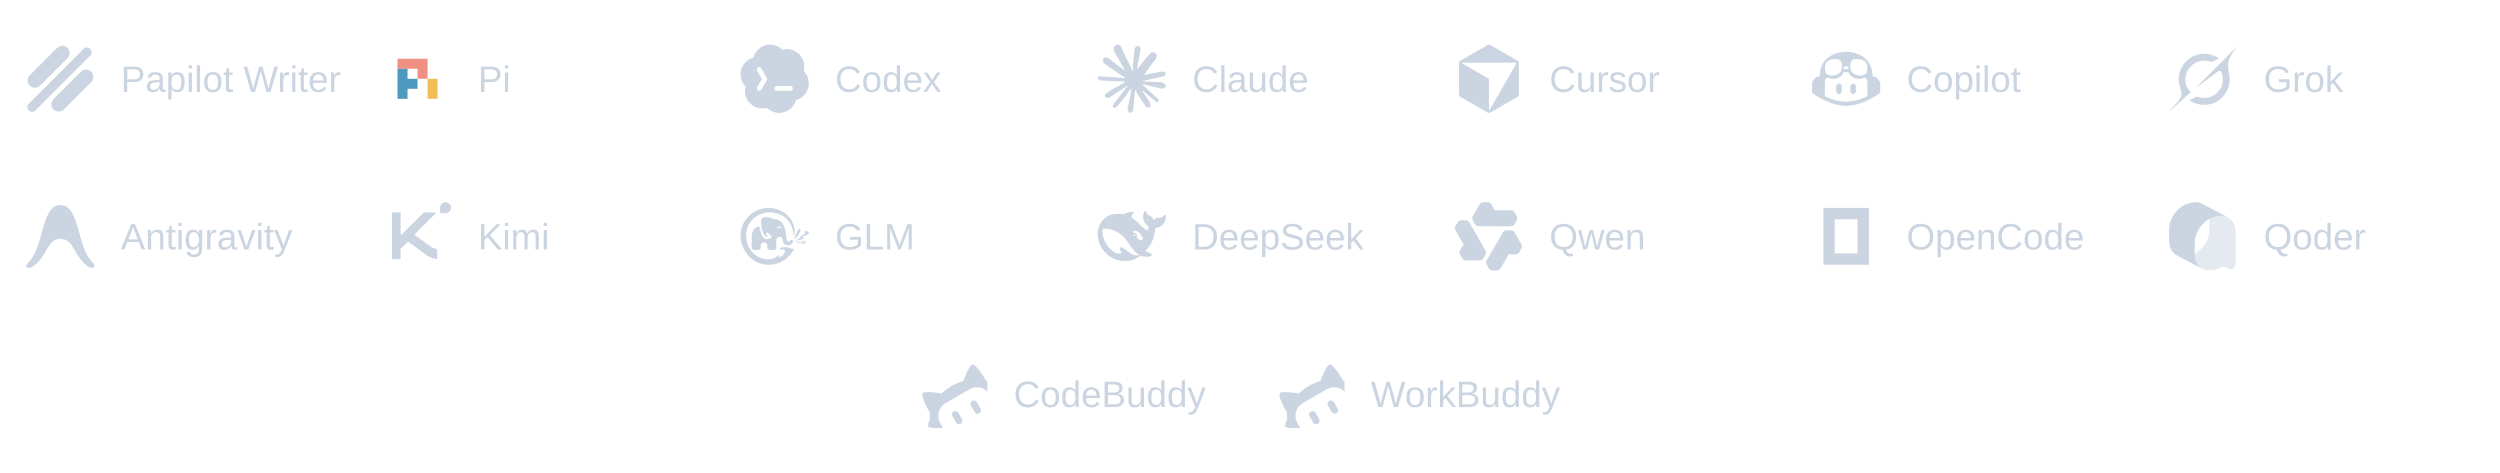
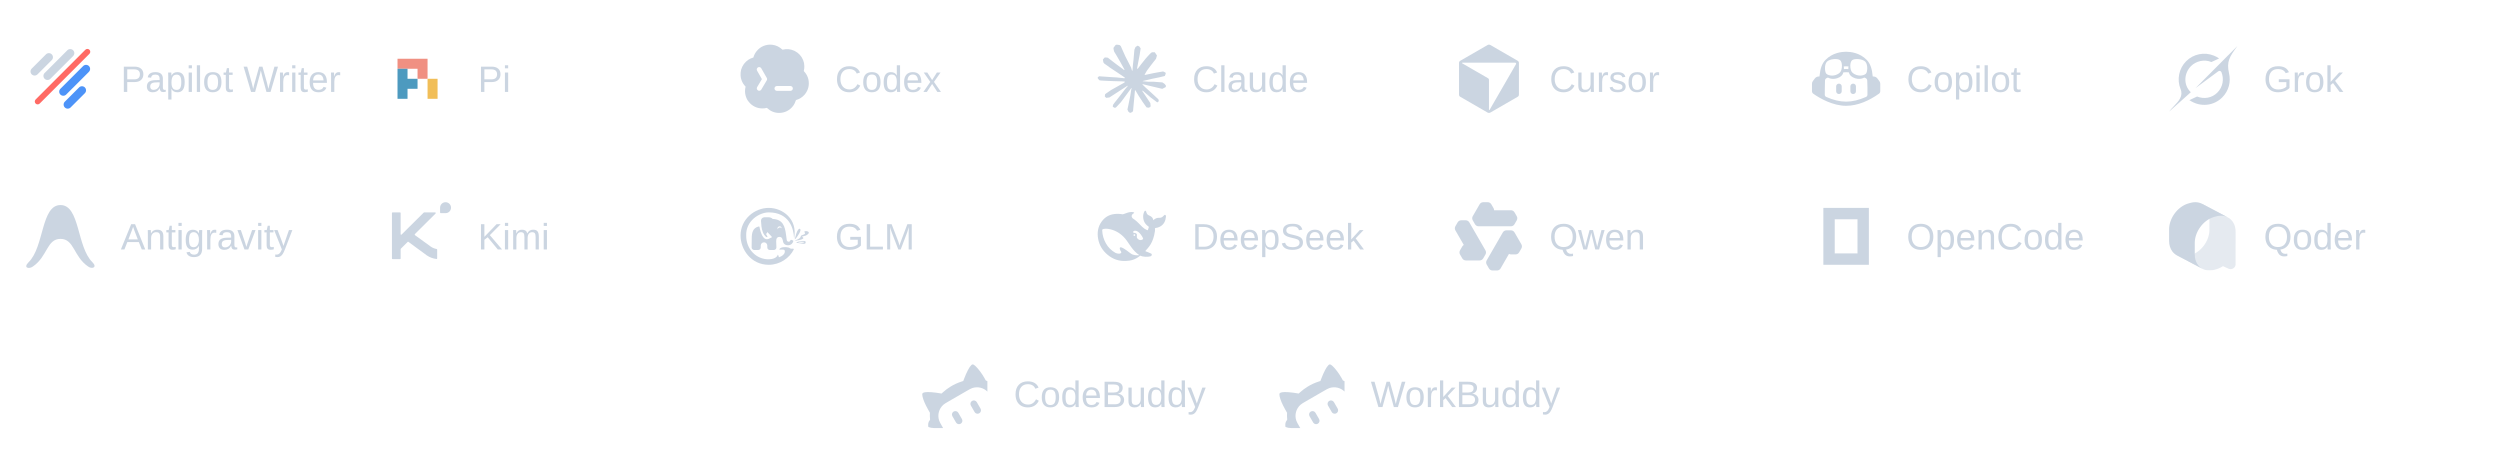
<svg xmlns="http://www.w3.org/2000/svg" width="952" height="180" viewBox="0 0 952 180" role="img" aria-labelledby="title">
  <g transform="translate(10 0)">
-     <svg x="0" y="17" width="26" height="26" viewBox="-237 -250 487 487" fill="#cbd5e1" color="#cbd5e1" fill-rule="evenodd">
-       <g transform="rotate(-45)">
-         <rect x="-180" y="-172" width="380" height="104" rx="52" />
-         <rect x="-310" y="-34" width="620" height="68" rx="34" />
-         <rect x="-180" y="68" width="380" height="104" rx="52" />
+     <svg x="0" y="17" width="26" height="26" viewBox="0 0 64 64" fill="#cbd5e1" color="#cbd5e1" fill-rule="evenodd">
+       <g transform="translate(34.4715 29.5285) scale(0.1125) rotate(-45)">
+         <rect x="-174" y="-229" width="236" height="68" rx="34" fill="currentColor" />
+         <rect x="-124" y="-127" width="336" height="68" rx="34" fill="currentColor" />
+         <rect x="-323" y="-24" width="634" height="48" rx="24" fill="#FF6A64" />
+         <rect x="-124" y="59" width="336" height="68" rx="34" fill="#4D93F8" />
+         <rect x="-174" y="161" width="236" height="68" rx="34" fill="#4D93F8" />
      </g>
    </svg>
    <text x="36" y="35" fill="#cbd5e1" font-family="-apple-system,BlinkMacSystemFont,Segoe UI,Arial,sans-serif" font-size="14" font-weight="500">Papilot Writer</text>
  </g>
  <g transform="translate(146 0)">
    <svg x="0" y="17" width="26" height="26" viewBox="0 0 800 800" fill="#cbd5e1" color="#cbd5e1" fill-rule="evenodd">
      <path fill="#F09082" d="M165.29 165.29H517.36V400H400V282.65H165.29Z" />
      <path fill="#4D9ABF" d="M165.29 282.65H282.65V400H400V517.36H282.65V634.72H165.29Z" />
      <path fill="#F1BE58" d="M517.36 400H634.72V634.72H517.36Z" />
    </svg>
    <text x="36" y="35" fill="#cbd5e1" font-family="-apple-system,BlinkMacSystemFont,Segoe UI,Arial,sans-serif" font-size="14" font-weight="500">Pi</text>
  </g>
  <g transform="translate(282 0)">
    <svg x="0" y="17" width="26" height="26" viewBox="0 0 24 24" fill="#cbd5e1" color="#cbd5e1" fill-rule="evenodd">
      <path clip-rule="evenodd" d="M8.086.457a6.105 6.105 0 013.046-.415c1.333.153 2.521.72 3.564 1.7a.117.117 0 00.107.029c1.408-.346 2.762-.224 4.061.366l.063.03.154.076c1.357.703 2.33 1.77 2.918 3.198.278.679.418 1.388.421 2.126a5.655 5.655 0 01-.18 1.631.167.167 0 00.04.155 5.982 5.982 0 011.578 2.891c.385 1.901-.01 3.615-1.183 5.14l-.182.22a6.063 6.063 0 01-2.934 1.851.162.162 0 00-.108.102c-.255.736-.511 1.364-.987 1.992-1.199 1.582-2.962 2.462-4.948 2.451-1.583-.008-2.986-.587-4.21-1.736a.145.145 0 00-.14-.032c-.518.167-1.04.191-1.604.185a5.924 5.924 0 01-2.595-.622 6.058 6.058 0 01-2.146-1.781c-.203-.269-.404-.522-.551-.821a7.74 7.74 0 01-.495-1.283 6.11 6.11 0 01-.017-3.064.166.166 0 00.008-.074.115.115 0 00-.037-.064 5.958 5.958 0 01-1.38-2.202 5.196 5.196 0 01-.333-1.589 6.915 6.915 0 01.188-2.132c.45-1.484 1.309-2.648 2.577-3.493.282-.188.55-.334.802-.438.286-.12.573-.22.861-.304a.129.129 0 00.087-.087A6.016 6.016 0 015.635 2.31C6.315 1.464 7.132.846 8.086.457zm-.804 7.85a.848.848 0 00-1.473.842l1.694 2.965-1.688 2.848a.849.849 0 001.46.864l1.94-3.272a.849.849 0 00.007-.854l-1.94-3.393zm5.446 6.24a.849.849 0 000 1.695h4.848a.849.849 0 000-1.696h-4.848z" />
    </svg>
    <text x="36" y="35" fill="#cbd5e1" font-family="-apple-system,BlinkMacSystemFont,Segoe UI,Arial,sans-serif" font-size="14" font-weight="500">Codex</text>
  </g>
  <g transform="translate(418 0)">
    <svg x="0" y="17" width="26" height="26" viewBox="0 0 24 24" fill="#cbd5e1" color="#cbd5e1" fill-rule="evenodd">
      <path d="M4.709 15.955l4.72-2.647.08-.23-.08-.128H9.2l-.79-.048-2.698-.073-2.339-.097-2.266-.122-.571-.121L0 11.784l.055-.352.48-.321.686.06 1.52.103 2.278.158 1.652.097 2.449.255h.389l.055-.157-.134-.098-.103-.097-2.358-1.596-2.552-1.688-1.336-.972-.724-.491-.364-.462-.158-1.008.656-.722.881.06.225.061.893.686 1.908 1.476 2.491 1.833.365.304.145-.103.019-.073-.164-.274-1.355-2.446-1.446-2.49-.644-1.032-.17-.619a2.97 2.97 0 01-.104-.729L6.283.134 6.696 0l.996.134.42.364.62 1.414 1.002 2.229 1.555 3.03.456.898.243.832.091.255h.158V9.01l.128-1.706.237-2.095.23-2.695.08-.76.376-.91.747-.492.584.28.48.685-.067.444-.286 1.851-.559 2.903-.364 1.942h.212l.243-.242.985-1.306 1.652-2.064.73-.82.85-.904.547-.431h1.033l.76 1.129-.34 1.166-1.064 1.347-.881 1.142-1.264 1.7-.79 1.36.073.11.188-.02 2.856-.606 1.543-.28 1.841-.315.833.388.091.395-.328.807-1.969.486-2.309.462-3.439.813-.042.03.049.061 1.549.146.662.036h1.622l3.02.225.79.522.474.638-.079.485-1.215.62-1.64-.389-3.829-.91-1.312-.329h-.182v.11l1.093 1.068 2.006 1.81 2.509 2.33.127.578-.322.455-.34-.049-2.205-1.657-.851-.747-1.926-1.62h-.128v.17l.444.649 2.345 3.521.122 1.08-.17.353-.608.213-.668-.122-1.374-1.925-1.415-2.167-1.143-1.943-.14.08-.674 7.254-.316.37-.729.28-.607-.461-.322-.747.322-1.476.389-1.924.315-1.53.286-1.9.17-.632-.012-.042-.14.018-1.434 1.967-2.18 2.945-1.726 1.845-.414.164-.717-.37.067-.662.401-.589 2.388-3.036 1.44-1.882.93-1.086-.006-.158h-.055L4.132 18.56l-1.13.146-.487-.456.061-.746.231-.243 1.908-1.312-.006.006z" />
    </svg>
    <text x="36" y="35" fill="#cbd5e1" font-family="-apple-system,BlinkMacSystemFont,Segoe UI,Arial,sans-serif" font-size="14" font-weight="500">Claude</text>
  </g>
  <g transform="translate(554 0)">
    <svg x="0" y="17" width="26" height="26" viewBox="0 0 24 24" fill="#cbd5e1" color="#cbd5e1" fill-rule="evenodd">
      <path d="M22.106 5.68L12.5.135a.998.998 0 00-.998 0L1.893 5.68a.84.84 0 00-.419.726v11.186c0 .3.16.577.42.727l9.607 5.547a.999.999 0 00.998 0l9.608-5.547a.84.84 0 00.42-.727V6.407a.84.84 0 00-.42-.726zm-.603 1.176L12.228 22.92c-.063.108-.228.064-.228-.061V12.34a.59.59 0 00-.295-.51l-9.11-5.26c-.107-.062-.063-.228.062-.228h18.55c.264 0 .428.286.296.514z" />
    </svg>
    <text x="36" y="35" fill="#cbd5e1" font-family="-apple-system,BlinkMacSystemFont,Segoe UI,Arial,sans-serif" font-size="14" font-weight="500">Cursor</text>
  </g>
  <g transform="translate(690 0)">
    <svg x="0" y="17" width="26" height="26" viewBox="0 0 24 24" fill="#cbd5e1" color="#cbd5e1" fill-rule="evenodd">
      <path d="M19.245 5.364c1.322 1.36 1.877 3.216 2.11 5.817.622 0 1.2.135 1.592.654l.73.964c.21.278.323.61.323.955v2.62c0 .339-.173.669-.453.868C20.239 19.602 16.157 21.5 12 21.5c-4.6 0-9.205-2.583-11.547-4.258-.28-.2-.452-.53-.453-.868v-2.62c0-.345.113-.679.321-.956l.73-.963c.392-.517.974-.654 1.593-.654l.029-.297c.25-2.446.81-4.213 2.082-5.52 2.461-2.54 5.71-2.851 7.146-2.864h.198c1.436.013 4.685.323 7.146 2.864zm-7.244 4.328c-.284 0-.613.016-.962.05-.123.447-.305.85-.57 1.108-1.05 1.023-2.316 1.18-2.994 1.18-.638 0-1.306-.13-1.851-.464-.516.165-1.012.403-1.044.996a65.882 65.882 0 00-.063 2.884l-.002.48c-.002.563-.005 1.126-.013 1.69.002.326.204.63.51.765 2.482 1.102 4.83 1.657 6.99 1.657 2.156 0 4.504-.555 6.985-1.657a.854.854 0 00.51-.766c.03-1.682.006-3.372-.076-5.053-.031-.596-.528-.83-1.046-.996-.546.333-1.212.464-1.85.464-.677 0-1.942-.157-2.993-1.18-.266-.258-.447-.661-.57-1.108-.32-.032-.64-.049-.96-.05zm-2.525 4.013c.539 0 .976.426.976.95v1.753c0 .525-.437.95-.976.95a.964.964 0 01-.976-.95v-1.752c0-.525.437-.951.976-.951zm5 0c.539 0 .976.426.976.95v1.753c0 .525-.437.95-.976.95a.964.964 0 01-.976-.95v-1.752c0-.525.437-.951.976-.951zM7.635 5.087c-1.05.102-1.935.438-2.385.906-.975 1.037-.765 3.668-.21 4.224.405.394 1.17.657 1.995.657h.09c.649-.013 1.785-.176 2.73-1.11.435-.41.705-1.433.675-2.47-.03-.834-.27-1.52-.63-1.813-.39-.336-1.275-.482-2.265-.394zm6.465.394c-.36.292-.6.98-.63 1.813-.03 1.037.24 2.06.675 2.47.968.957 2.136 1.104 2.776 1.11h.044c.825 0 1.59-.263 1.995-.657.555-.556.765-3.187-.21-4.224-.45-.468-1.335-.804-2.385-.906-.99-.088-1.875.058-2.265.394zM12 7.615c-.24 0-.525.015-.84.044.03.16.045.336.06.526l-.001.159a2.94 2.94 0 01-.014.25c.225-.022.425-.027.612-.028h.366c.187 0 .387.006.612.028-.015-.146-.015-.277-.015-.409.015-.19.03-.365.06-.526a9.29 9.29 0 00-.84-.044z" />
    </svg>
    <text x="36" y="35" fill="#cbd5e1" font-family="-apple-system,BlinkMacSystemFont,Segoe UI,Arial,sans-serif" font-size="14" font-weight="500">Copilot</text>
  </g>
  <g transform="translate(826 0)">
    <svg x="0" y="17" width="26" height="26" viewBox="0 0 24 24" fill="#cbd5e1" color="#cbd5e1" fill-rule="evenodd">
      <path d="M9.27 15.29l7.978-5.897c.391-.29.95-.177 1.137.272.98 2.369.542 5.215-1.41 7.169-1.951 1.954-4.667 2.382-7.149 1.406l-2.711 1.257c3.889 2.661 8.611 2.003 11.562-.953 2.341-2.344 3.066-5.539 2.388-8.42l.006.007c-.983-4.232.242-5.924 2.75-9.383.06-.082.12-.164.179-.248l-3.301 3.305v-.01L9.267 15.292M7.623 16.723c-2.792-2.67-2.31-6.801.071-9.184 1.761-1.763 4.647-2.483 7.166-1.425l2.705-1.25a7.808 7.808 0 00-1.829-1A8.975 8.975 0 005.984 5.83c-2.533 2.536-3.33 6.436-1.962 9.764 1.022 2.487-.653 4.246-2.34 6.022-.599.63-1.199 1.259-1.682 1.925l7.62-6.815" />
    </svg>
    <text x="36" y="35" fill="#cbd5e1" font-family="-apple-system,BlinkMacSystemFont,Segoe UI,Arial,sans-serif" font-size="14" font-weight="500">Grok</text>
  </g>
  <g transform="translate(10 60)">
    <svg x="0" y="17" width="26" height="26" viewBox="0 0 24 24" fill="#cbd5e1" color="#cbd5e1" fill-rule="evenodd">
      <path d="M21.751 22.607c1.34 1.005 3.35.335 1.508-1.508C17.73 15.74 18.904 1 12.037 1 5.17 1 6.342 15.74.815 21.1c-2.01 2.009.167 2.511 1.507 1.506 5.192-3.517 4.857-9.714 9.715-9.714 4.857 0 4.522 6.197 9.714 9.715z" />
    </svg>
    <text x="36" y="35" fill="#cbd5e1" font-family="-apple-system,BlinkMacSystemFont,Segoe UI,Arial,sans-serif" font-size="14" font-weight="500">Antigravity</text>
  </g>
  <g transform="translate(146 60)">
    <svg x="0" y="17" width="26" height="26" viewBox="0 0 24 24" fill="#cbd5e1" color="#cbd5e1" fill-rule="evenodd">
      <path d="M21.846 0a1.923 1.923 0 110 3.846H20.15a.226.226 0 01-.227-.226V1.923C19.923.861 20.784 0 21.846 0z" />
      <path d="M11.065 11.199l7.257-7.2c.137-.136.06-.41-.116-.41H14.3a.164.164 0 00-.117.051l-7.82 7.756c-.122.12-.302.013-.302-.179V3.82c0-.127-.083-.23-.185-.23H3.186c-.103 0-.186.103-.186.23V19.77c0 .128.083.23.186.23h2.69c.103 0 .186-.102.186-.23v-3.25c0-.069.025-.135.069-.178l2.424-2.406a.158.158 0 01.205-.023l6.484 4.772a7.677 7.677 0 003.453 1.283c.108.012.2-.095.2-.23v-3.06c0-.117-.07-.212-.164-.227a5.028 5.028 0 01-2.027-.807l-5.613-4.064c-.117-.078-.132-.279-.028-.381z" />
    </svg>
    <text x="36" y="35" fill="#cbd5e1" font-family="-apple-system,BlinkMacSystemFont,Segoe UI,Arial,sans-serif" font-size="14" font-weight="500">Kimi</text>
  </g>
  <g transform="translate(282 60)">
    <svg x="0" y="17" width="26" height="26" viewBox="0 0 24 24" fill="#cbd5e1" color="#cbd5e1" fill-rule="evenodd">
      <path d="M9.917 2c4.906 0 10.178 3.947 8.93 10.58-.014.07-.037.14-.057.21l-.003-.277c-.083-3-1.534-8.934-8.87-8.934-3.393 0-8.137 3.054-7.93 8.158-.04 4.778 3.555 8.4 7.95 8.332l.073-.001c1.2-.033 2.763-.429 3.1-1.657.063-.031.26.534.268.598.048.256.112.369.192.34.981-.348 2.286-1.222 1.952-2.38-.176-.61-1.775-.147-1.921-.347.418-.979 2.234-.926 3.153-.716.443.102.657.38 1.012.442.29.052.981-.2.96.242C17.226 19.632 13.833 22 9.918 22 3.654 22 0 16.574 0 11.737 0 5.947 4.959 2 9.917 2zM9.9 5.3c.484 0 1.125.225 1.38.585 3.669.145 4.313 2.686 4.694 5.444.255 1.838.315 2.3.182 1.387l.083.59c.068.448.554.737.982.516.144-.075.254-.231.328-.47a.2.2 0 01.258-.13l.625.22a.2.2 0 01.124.238 2.172 2.172 0 01-.51.92c-.878.917-2.757.664-3.08-.62-.14-.554-.055-.626-.345-1.242-.292-.621-1.238-.709-1.69-.295-.345.315-.407.805-.406 1.282L12.6 15.9a.9.9 0 01-.9.9h-1.4a.9.9 0 01-.9-.9v-.65a1.15 1.15 0 10-2.3 0v.65a.9.9 0 01-.9.9H4.8a.9.9 0 01-.9-.9l.035-3.239c.012-1.884.356-3.658 2.47-4.134.2-.045.252.13.29.342.025.154.043.252.053.294.701 3.058 1.75 4.299 3.144 3.722l.66-.331.254-.13c.158-.082.25-.131.276-.15.012-.01-.165-.206-.407-.464l-1.012-1.067a8.925 8.925 0 01-.199-.216c-.047-.034-.116.068-.208.306-.074.157-.251.252-.272.326-.013.058.108.298.362.72.164.288.22.508-.31.343-1.04-.8-1.518-2.273-1.684-3.725-.004-.035-.162-1.913-.162-1.913a1.2 1.2 0 011.113-1.281L9.9 5.3zm12.994 8.68c.037.697-.403.704-1.213.591l-1.783-.276c-.265-.053-.385-.099-.313-.147.47-.315 3.268-.93 3.31-.168zm-.915-.083l-.926.042c-.85.077-1.452.24.338.336l.103.003c.815.012 1.264-.359.485-.381zm1.667-3.601h.01c.79.398.067 1.03-.65 1.393-.14.07-.491.176-1.052.315-.241.04-.457.092-.333.16l.01.005c1.952.958-3.123 1.534-2.495 1.285l.38-.148c.68-.266 1.614-.682 1.666-1.337.038-.48 1.253-.442 1.493-.968.048-.106 0-.236-.144-.389-.05-.047-.094-.094-.107-.148-.073-.305.7-.431 1.222-.168zm-2.568-.474c-.135 1.198-2.479 4.192-1.949 2.863l.017-.042c.298-.717.376-2.221 1.337-3.221.25-.26.636.035.595.4zm-7.976-.253c.02-.694 1.002-.968 1.346-.347.01-1.274-1.941-.768-1.346.347z" />
    </svg>
    <text x="36" y="35" fill="#cbd5e1" font-family="-apple-system,BlinkMacSystemFont,Segoe UI,Arial,sans-serif" font-size="14" font-weight="500">GLM</text>
  </g>
  <g transform="translate(418 60)">
    <svg x="0" y="17" width="26" height="26" viewBox="0 0 24 24" fill="#cbd5e1" color="#cbd5e1" fill-rule="evenodd">
      <path d="M23.748 4.482c-.254-.124-.364.113-.512.234-.051.039-.094.09-.137.136-.372.397-.806.657-1.373.626-.829-.046-1.537.214-2.163.848-.133-.782-.575-1.248-1.247-1.548-.352-.156-.708-.311-.955-.65-.172-.241-.219-.51-.305-.774-.055-.16-.11-.323-.293-.35-.2-.031-.278.136-.356.276-.313.572-.434 1.202-.422 1.84.027 1.436.633 2.58 1.838 3.393.137.093.172.187.129.323-.082.28-.18.552-.266.833-.055.179-.137.217-.329.14a5.526 5.526 0 01-1.736-1.18c-.857-.828-1.631-1.742-2.597-2.458a11.365 11.365 0 00-.689-.471c-.985-.957.13-1.743.388-1.836.27-.098.093-.432-.779-.428-.872.004-1.67.295-2.687.684a3.055 3.055 0 01-.465.137 9.597 9.597 0 00-2.883-.102c-1.885.21-3.39 1.102-4.497 2.623C.082 8.606-.231 10.684.152 12.85c.403 2.284 1.569 4.175 3.36 5.653 1.858 1.533 3.997 2.284 6.438 2.14 1.482-.085 3.133-.284 4.994-1.86.47.234.962.327 1.78.397.63.059 1.236-.03 1.705-.128.735-.156.684-.837.419-.961-2.155-1.004-1.682-.595-2.113-.926 1.096-1.296 2.746-2.642 3.392-7.003.05-.347.007-.565 0-.845-.004-.17.035-.237.23-.256a4.173 4.173 0 001.545-.475c1.396-.763 1.96-2.015 2.093-3.517.02-.23-.004-.467-.247-.588zM11.581 18c-2.089-1.642-3.102-2.183-3.52-2.16-.392.024-.321.471-.235.763.09.288.207.486.371.739.114.167.192.416-.113.603-.673.416-1.842-.14-1.897-.167-1.361-.802-2.5-1.86-3.301-3.307-.774-1.393-1.224-2.887-1.298-4.482-.02-.386.093-.522.477-.592a4.696 4.696 0 011.529-.039c2.132.312 3.946 1.265 5.468 2.774.868.86 1.525 1.887 2.202 2.891.72 1.066 1.494 2.082 2.48 2.914.348.292.625.514.891.677-.802.09-2.14.11-3.054-.614zm1-6.44a.306.306 0 01.415-.287.302.302 0 01.2.288.306.306 0 01-.31.307.303.303 0 01-.304-.308zm3.11 1.596c-.2.081-.399.151-.59.16a1.245 1.245 0 01-.798-.254c-.274-.23-.47-.358-.552-.758a1.73 1.73 0 01.016-.588c.07-.327-.008-.537-.239-.727-.187-.156-.426-.199-.688-.199a.559.559 0 01-.254-.078c-.11-.054-.2-.19-.114-.358.028-.054.16-.186.192-.21.356-.202.767-.136 1.146.016.352.144.618.408 1.001.782.391.451.462.576.685.914.176.265.336.537.445.848.067.195-.019.354-.25.452z" />
    </svg>
    <text x="36" y="35" fill="#cbd5e1" font-family="-apple-system,BlinkMacSystemFont,Segoe UI,Arial,sans-serif" font-size="14" font-weight="500">DeepSeek</text>
  </g>
  <g transform="translate(554 60)">
    <svg x="0" y="17" width="26" height="26" viewBox="0 0 24 24" fill="#cbd5e1" color="#cbd5e1" fill-rule="evenodd">
      <path d="M19.713 2.825h-5.907c0-.251-.066-.503-.196-.728L12.819.728A1.46 1.46 0 0 0 11.559 0h-1.58c-.52 0-1 .275-1.26.728l-2.42 4.19a1.45 1.45 0 0 0 0 1.453l.791 1.37c.26.448.74.727 1.26.727h11.36c.52 0 1-.275 1.26-.728l.79-1.37a1.45 1.45 0 0 0 0-1.451l-.79-1.37a1.46 1.46 0 0 0-1.26-.728zM.195 9.905l2.951 5.115a1.46 1.46 0 0 0-.531.531l-.791 1.37a1.45 1.45 0 0 0 0 1.452l.79 1.37c.26.448.74.727 1.26.727h4.84c.52 0 1-.275 1.26-.728l.79-1.37a1.45 1.45 0 0 0 0-1.451L5.086 7.083a1.46 1.46 0 0 0-1.26-.728h-1.58c-.52 0-1 .276-1.26.728l-.79 1.37a1.45 1.45 0 0 0 0 1.452m15.888 13.367 2.951-5.115c.217.125.469.196.728.196h1.582c.52 0 1-.275 1.26-.728l.79-1.37a1.45 1.45 0 0 0 0-1.451l-2.42-4.191a1.46 1.46 0 0 0-1.259-.728h-1.582c-.52 0-1 .276-1.259.728l-5.678 9.838a1.45 1.45 0 0 0 0 1.452l.79 1.37c.26.448.74.727 1.26.727h1.582c.52 0 1-.275 1.26-.728z" />
    </svg>
    <text x="36" y="35" fill="#cbd5e1" font-family="-apple-system,BlinkMacSystemFont,Segoe UI,Arial,sans-serif" font-size="14" font-weight="500">Qwen</text>
  </g>
  <g transform="translate(690 60)">
    <svg x="0" y="17" width="26" height="26" viewBox="0 0 24 24" fill="#cbd5e1" color="#cbd5e1" fill-rule="evenodd">
      <path d="M16 6H8v12h8V6zm4 16H4V2h16v20z" />
    </svg>
    <text x="36" y="35" fill="#cbd5e1" font-family="-apple-system,BlinkMacSystemFont,Segoe UI,Arial,sans-serif" font-size="14" font-weight="500">OpenCode</text>
  </g>
  <g transform="translate(826 60)">
    <svg x="0" y="17" width="26" height="26" viewBox="0 0 24 24" fill="#cbd5e1" color="#cbd5e1" fill-rule="evenodd">
      <path d="M23.376 14.458v-4.056c0-2.304-1.003-4.154-2.748-5.075L11.612.574l-.046.086-.045.086c1.68.886 2.644 2.673 2.644 4.902v4.056a7.928 7.928 0 01-.014.454l-.005.061c-.005.081-.01.164-.018.245a4.897 4.897 0 01-.011.1l-.01.076c-.008.068-.015.135-.025.203l-.018.113-.01.058a9.99 9.99 0 01-.098.513l-.007.03a7.209 7.209 0 01-.074.294l-.024.086c-.027.099-.056.197-.087.296l-.027.085a9.592 9.592 0 01-.111.323l-.033.085-.018.046c-.032.082-.064.166-.098.248-.019.048-.04.096-.061.145l-.007.017a6 6 0 01-.084.187c-.024.056-.05.11-.077.165-.03.061-.058.122-.089.182a9.423 9.423 0 01-.176.332c-.03.056-.062.111-.094.167-.031.053-.062.108-.095.16-.033.055-.066.11-.101.164-.033.053-.065.104-.1.155-.034.055-.07.107-.111.169l-.099.144a15.193 15.193 0 01-.34.457c-.04.05-.08.102-.121.151l-.107.128-.007.008a6.987 6.987 0 01-.262.298l-.149.16-.116.12a9.562 9.562 0 01-.204.198l-.03.03-.072.069a9.05 9.05 0 01-.263.235l-.025.022-.029.026-.042.035a11.7 11.7 0 01-.22.18l-.07.055-.018.013a8.904 8.904 0 01-.194.146c-.029.02-.057.042-.086.063a7.7 7.7 0 01-.22.152l-.057.04a8.865 8.865 0 01-.293.185l-.062.037a10.424 10.424 0 01-.307.173l-.037.02-.196.103-.108.052-.012.006a6.196 6.196 0 01-.315.143c-.065.028-.13.054-.196.08l-.035.014-.086.034c-.07.026-.143.05-.215.075l-.039.014-.064.023a8.056 8.056 0 01-.323.097l-.63.173a7.285 7.285 0 01-.33.08l-.07.015c-.053.012-.104.023-.157.032l-.065.011-.085.015a2.332 2.332 0 01-.194.027l-.085.01a4.715 4.715 0 01-.16.018l-.034.003a4.861 4.861 0 01-.246.016h-.033a2.714 2.714 0 01-.155.005h-.106a3.384 3.384 0 01-.225-.007H4.86l-.15-.012-.066-.006a5.586 5.586 0 01-.187-.02l-.04-.005a5.14 5.14 0 01-.219-.035l-.054-.01a6.943 6.943 0 01-.347-.082l-.03-.008-.038-.01a5.034 5.034 0 01-.269-.086l-.063-.023a4.216 4.216 0 01-.188-.073l-.071-.031-.016-.007a4.959 4.959 0 01-.16-.074l-.026-.013a.164.164 0 00-.014-.007l-.671-.351.486.486h.016l8.995 4.742.093.048.03.014.02.01c.056.026.111.052.169.076l.016.008.073.032.195.076.022.008a.718.718 0 01.03.012l.014.004a4.693 4.693 0 00.323.1l.027.007c.073.02.147.038.22.055l.018.004.027.006.066.013.088.016c.075.014.15.026.226.038l.042.004c.064.009.128.016.193.022l.126.012.06.003.05.002.098.005c.046.002.094.002.14.003h.12c.05 0 .1-.002.161-.005h.033l.07-.004a6.17 6.17 0 00.184-.014l.033-.003a.753.753 0 00.058-.005l.108-.012.081-.01.08-.01.129-.021.082-.014.071-.012c.054-.01.107-.021.16-.033l.066-.013.059-.013c.096-.022.192-.046.287-.073l.63-.172a7.354 7.354 0 00.397-.122l.04-.015c.075-.025.149-.051.222-.078.032-.011.062-.024.093-.037l.03-.012c.067-.027.135-.054.2-.082l.128-.056.195-.09.021-.01.102-.05c.068-.034.135-.069.202-.105l.037-.02.073-.038c.08-.044.16-.092.24-.139l.026-.015a8.086 8.086 0 00.322-.2l.065-.045 1.98.902a1.748 1.748 0 002.472-1.59v-7.33l.004.004z" opacity=".5" />
      <path d="M11.617.576a3.904 3.904 0 00-.093-.047c-.016-.009-.033-.016-.05-.024a5.854 5.854 0 00-.166-.077l-.09-.04a4.094 4.094 0 00-.194-.074c-.017-.006-.035-.015-.053-.02l-.013-.005a5.18 5.18 0 00-.277-.088l-.07-.019a4.034 4.034 0 00-.219-.053c-.015-.003-.03-.008-.044-.012L10.253.1l-.057-.011a5.177 5.177 0 00-.225-.036L9.928.047a5.972 5.972 0 00-.191-.022L9.669.02a1.33 1.33 0 00-.058-.005L9.515.009a4.058 4.058 0 00-.111-.005C9.354 0 9.304 0 9.254 0h-.109c-.052 0-.106.004-.16.004L8.884.01A5.32 5.32 0 008.7.022l-.083.006h-.008c-.05.005-.1.013-.15.019l-.12.014c-.056.008-.112.018-.169.028-.037.006-.074.011-.11.018a7.054 7.054 0 00-.572.133l-.63.172c-.111.031-.22.064-.33.1-.037.011-.072.025-.108.037a12.91 12.91 0 00-.345.126c-.067.027-.133.054-.2.083l-.128.055a11.916 11.916 0 00-.318.15 7.376 7.376 0 00-.311.163c-.082.045-.16.092-.24.14a9.424 9.424 0 00-.35.218l-.016.01-.06.04a9.242 9.242 0 00-.51.37 12.54 12.54 0 00-.315.254l-.043.034-.01.007-.045.041c-.09.078-.18.158-.268.24l-.106.101c-.07.067-.139.135-.207.204l-.056.054-.063.067-.153.164-.12.133-.148.17c-.024.03-.049.057-.073.086l-.043.053a5.96 5.96 0 00-.123.155l-.118.151c-.04.053-.08.106-.118.16l-.075.101-.038.056-.107.155-.11.164a9.91 9.91 0 00-.168.265c-.012.02-.023.043-.037.063a12.43 12.43 0 00-.192.335l-.09.168c-.019.034-.04.07-.057.105-.011.022-.02.043-.032.065l-.092.188-.08.167a19.15 19.15 0 00-.083.192c-.017.038-.035.076-.05.115-.008.016-.014.034-.021.051-.035.083-.067.167-.1.253l-.051.134c-.04.11-.077.22-.113.33l-.02.057c0 .002 0 .005-.002.007l-.008.026c-.032.1-.06.2-.09.301l-.023.089c-.027.1-.052.2-.075.301l-.007.03a7.63 7.63 0 00-.057.267l-.008.048c-.015.074-.026.148-.038.223L.082 8.4c-.011.078-.02.156-.029.234-.006.051-.013.103-.017.154a6.57 6.57 0 00-.02.26c-.003.044-.007.086-.009.13-.004.128-.007.257-.007.386v4.056c0 1.478.42 2.741 1.138 3.692A4.75 4.75 0 002.73 18.67l9.015 4.753c-1.656-.874-2.728-2.685-2.73-5.051v-4.056c0-.13.004-.26.01-.39.002-.043.006-.085.01-.128.005-.088.01-.174.019-.261l.017-.155c.01-.077.018-.155.029-.234l.026-.164c.013-.074.025-.15.039-.223.02-.105.04-.21.064-.313l.008-.031c.023-.1.048-.201.075-.301l.023-.088c.028-.1.058-.202.09-.302l.008-.025.021-.063c.036-.11.073-.22.113-.33l.052-.134c.031-.085.065-.169.1-.253.022-.056.047-.111.07-.166a13.856 13.856 0 01.164-.358c.03-.063.06-.126.092-.188l.088-.172a9.22 9.22 0 01.187-.338l.096-.164c.034-.057.069-.112.104-.168l.1-.159a10.49 10.49 0 01.567-.786l.123-.155.116-.139c.05-.057.098-.115.148-.171a14.092 14.092 0 01.272-.297 9.706 9.706 0 01.432-.425c.088-.083.177-.163.268-.241l.054-.048a10.08 10.08 0 01.553-.435l.092-.068c.075-.053.15-.105.226-.156.019-.013.038-.028.06-.04a9.18 9.18 0 01.362-.227c.08-.047.16-.094.241-.139l.11-.058a7.643 7.643 0 01.521-.256l.126-.056a7.509 7.509 0 01.546-.208l.107-.037c.11-.036.22-.069.33-.1l.63-.172c.095-.026.191-.05.287-.072l.097-.02c.062-.014.125-.029.187-.04l.114-.018c.055-.01.11-.02.166-.028.04-.006.08-.01.12-.014.053-.007.105-.014.157-.019l.083-.006c.061-.005.123-.01.184-.013.034-.003.067-.003.101-.004l.16-.006h.11a3.187 3.187 0 01.261.008l.153.01.067.007c.064.006.128.013.192.022l.043.005a5.232 5.232 0 01.281.047l.141.03c.073.016.146.035.218.053l.07.019c.094.026.187.055.278.087l.067.025a4.326 4.326 0 01.449.19l.143.072L11.617.576z" />
    </svg>
    <text x="36" y="35" fill="#cbd5e1" font-family="-apple-system,BlinkMacSystemFont,Segoe UI,Arial,sans-serif" font-size="14" font-weight="500">Qoder</text>
  </g>
  <g transform="translate(350 120)">
    <svg x="0" y="17" width="26" height="26" viewBox="0 0 24 24" fill="#cbd5e1" color="#cbd5e1" fill-rule="evenodd">
      <path d="M18.777 1.647c.28-.02.536.114.972.51 1.018.926 2.437 2.828 3.318 4.452l.34.631.482.24.11.06v3.638a5.206 5.206 0 00-5.32-1.23c-.491.166-1.021.471-2.08 1.082l-6.09 3.516c-1.057.61-1.586.916-1.975 1.259a5.208 5.208 0 00-1.493 5.572c.165.49.471 1.02 1.082 2.08l.315.543h-3.26c-.685 0-1.34-.135-1.939-.377-.169-.956-.009-1.789.469-2.335.158-.18.164-.189.13-.493a11.846 11.846 0 01-.057-1.711l.02-.444-.667-1.18C2.1 15.622 1.445 14.078 1.192 12.9c-.133-.647-.125-.934.04-1.146.1-.128.427-.261.822-.334.994-.175 3.162-.017 5.575.41l.25.043.551-.487c.915-.81 1.522-1.264 2.641-1.962 1.167-.73 2.484-1.331 3.967-1.807l.476-.152.261-.688c.937-2.471 1.896-4.293 2.58-4.9.235-.21.25-.22.422-.23z" />
      <path d="M12.139 18.2a1.203 1.203 0 011.642.44l1.296 2.243a1.204 1.204 0 01-2.083 1.203l-1.296-2.243a1.203 1.203 0 01.44-1.644zM18.629 14.452a1.203 1.203 0 011.642.44l1.295 2.244a1.203 1.203 0 11-2.083 1.203l-1.295-2.243a1.203 1.203 0 01.44-1.644z" />
    </svg>
    <text x="36" y="35" fill="#cbd5e1" font-family="-apple-system,BlinkMacSystemFont,Segoe UI,Arial,sans-serif" font-size="14" font-weight="500">CodeBuddy</text>
  </g>
  <g transform="translate(486 120)">
    <svg x="0" y="17" width="26" height="26" viewBox="0 0 24 24" fill="#cbd5e1" color="#cbd5e1" fill-rule="evenodd">
      <path d="M18.777 1.647c.28-.02.536.114.972.51 1.018.926 2.437 2.828 3.318 4.452l.34.631.482.24.11.06v3.638a5.206 5.206 0 00-5.32-1.23c-.491.166-1.021.471-2.08 1.082l-6.09 3.516c-1.057.61-1.586.916-1.975 1.259a5.208 5.208 0 00-1.493 5.572c.165.49.471 1.02 1.082 2.08l.315.543h-3.26c-.685 0-1.34-.135-1.939-.377-.169-.956-.009-1.789.469-2.335.158-.18.164-.189.13-.493a11.846 11.846 0 01-.057-1.711l.02-.444-.667-1.18C2.1 15.622 1.445 14.078 1.192 12.9c-.133-.647-.125-.934.04-1.146.1-.128.427-.261.822-.334.994-.175 3.162-.017 5.575.41l.25.043.551-.487c.915-.81 1.522-1.264 2.641-1.962 1.167-.73 2.484-1.331 3.967-1.807l.476-.152.261-.688c.937-2.471 1.896-4.293 2.58-4.9.235-.21.25-.22.422-.23z" />
      <path d="M12.139 18.2a1.203 1.203 0 011.642.44l1.296 2.243a1.204 1.204 0 01-2.083 1.203l-1.296-2.243a1.203 1.203 0 01.44-1.644zM18.629 14.452a1.203 1.203 0 011.642.44l1.295 2.244a1.203 1.203 0 11-2.083 1.203l-1.295-2.243a1.203 1.203 0 01.44-1.644z" />
    </svg>
    <text x="36" y="35" fill="#cbd5e1" font-family="-apple-system,BlinkMacSystemFont,Segoe UI,Arial,sans-serif" font-size="14" font-weight="500">WorkBuddy</text>
  </g>
</svg>
